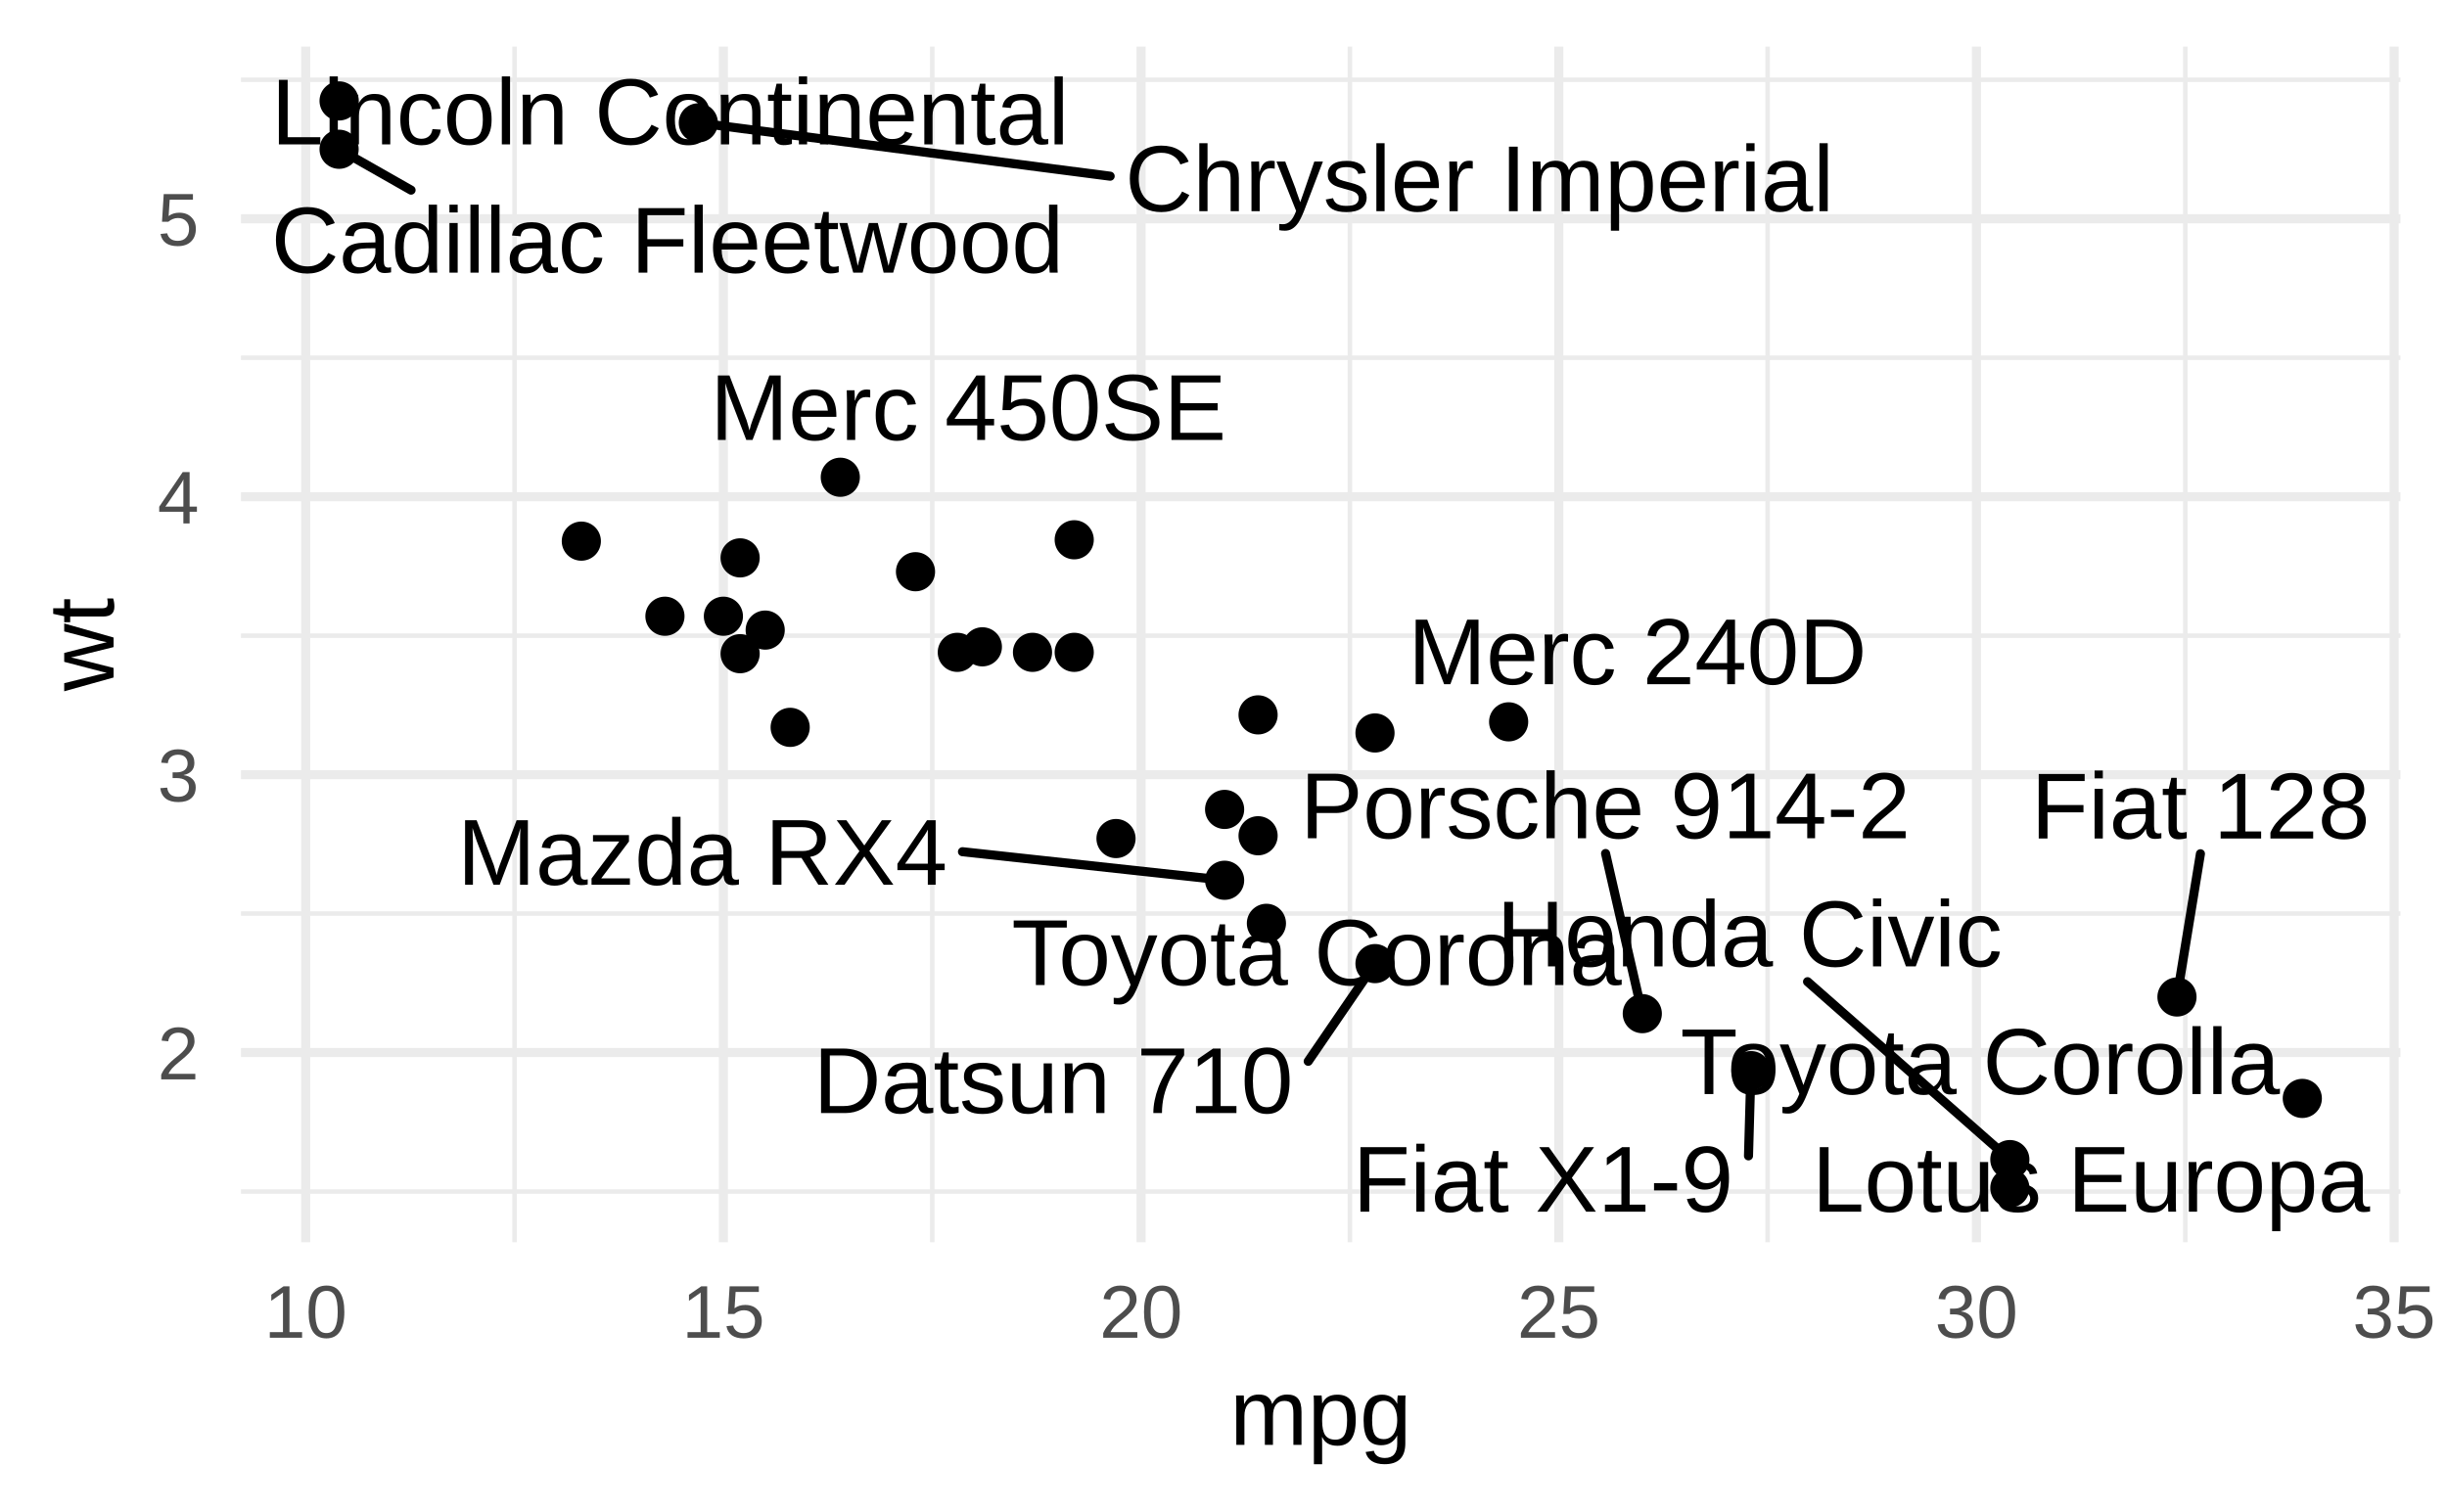
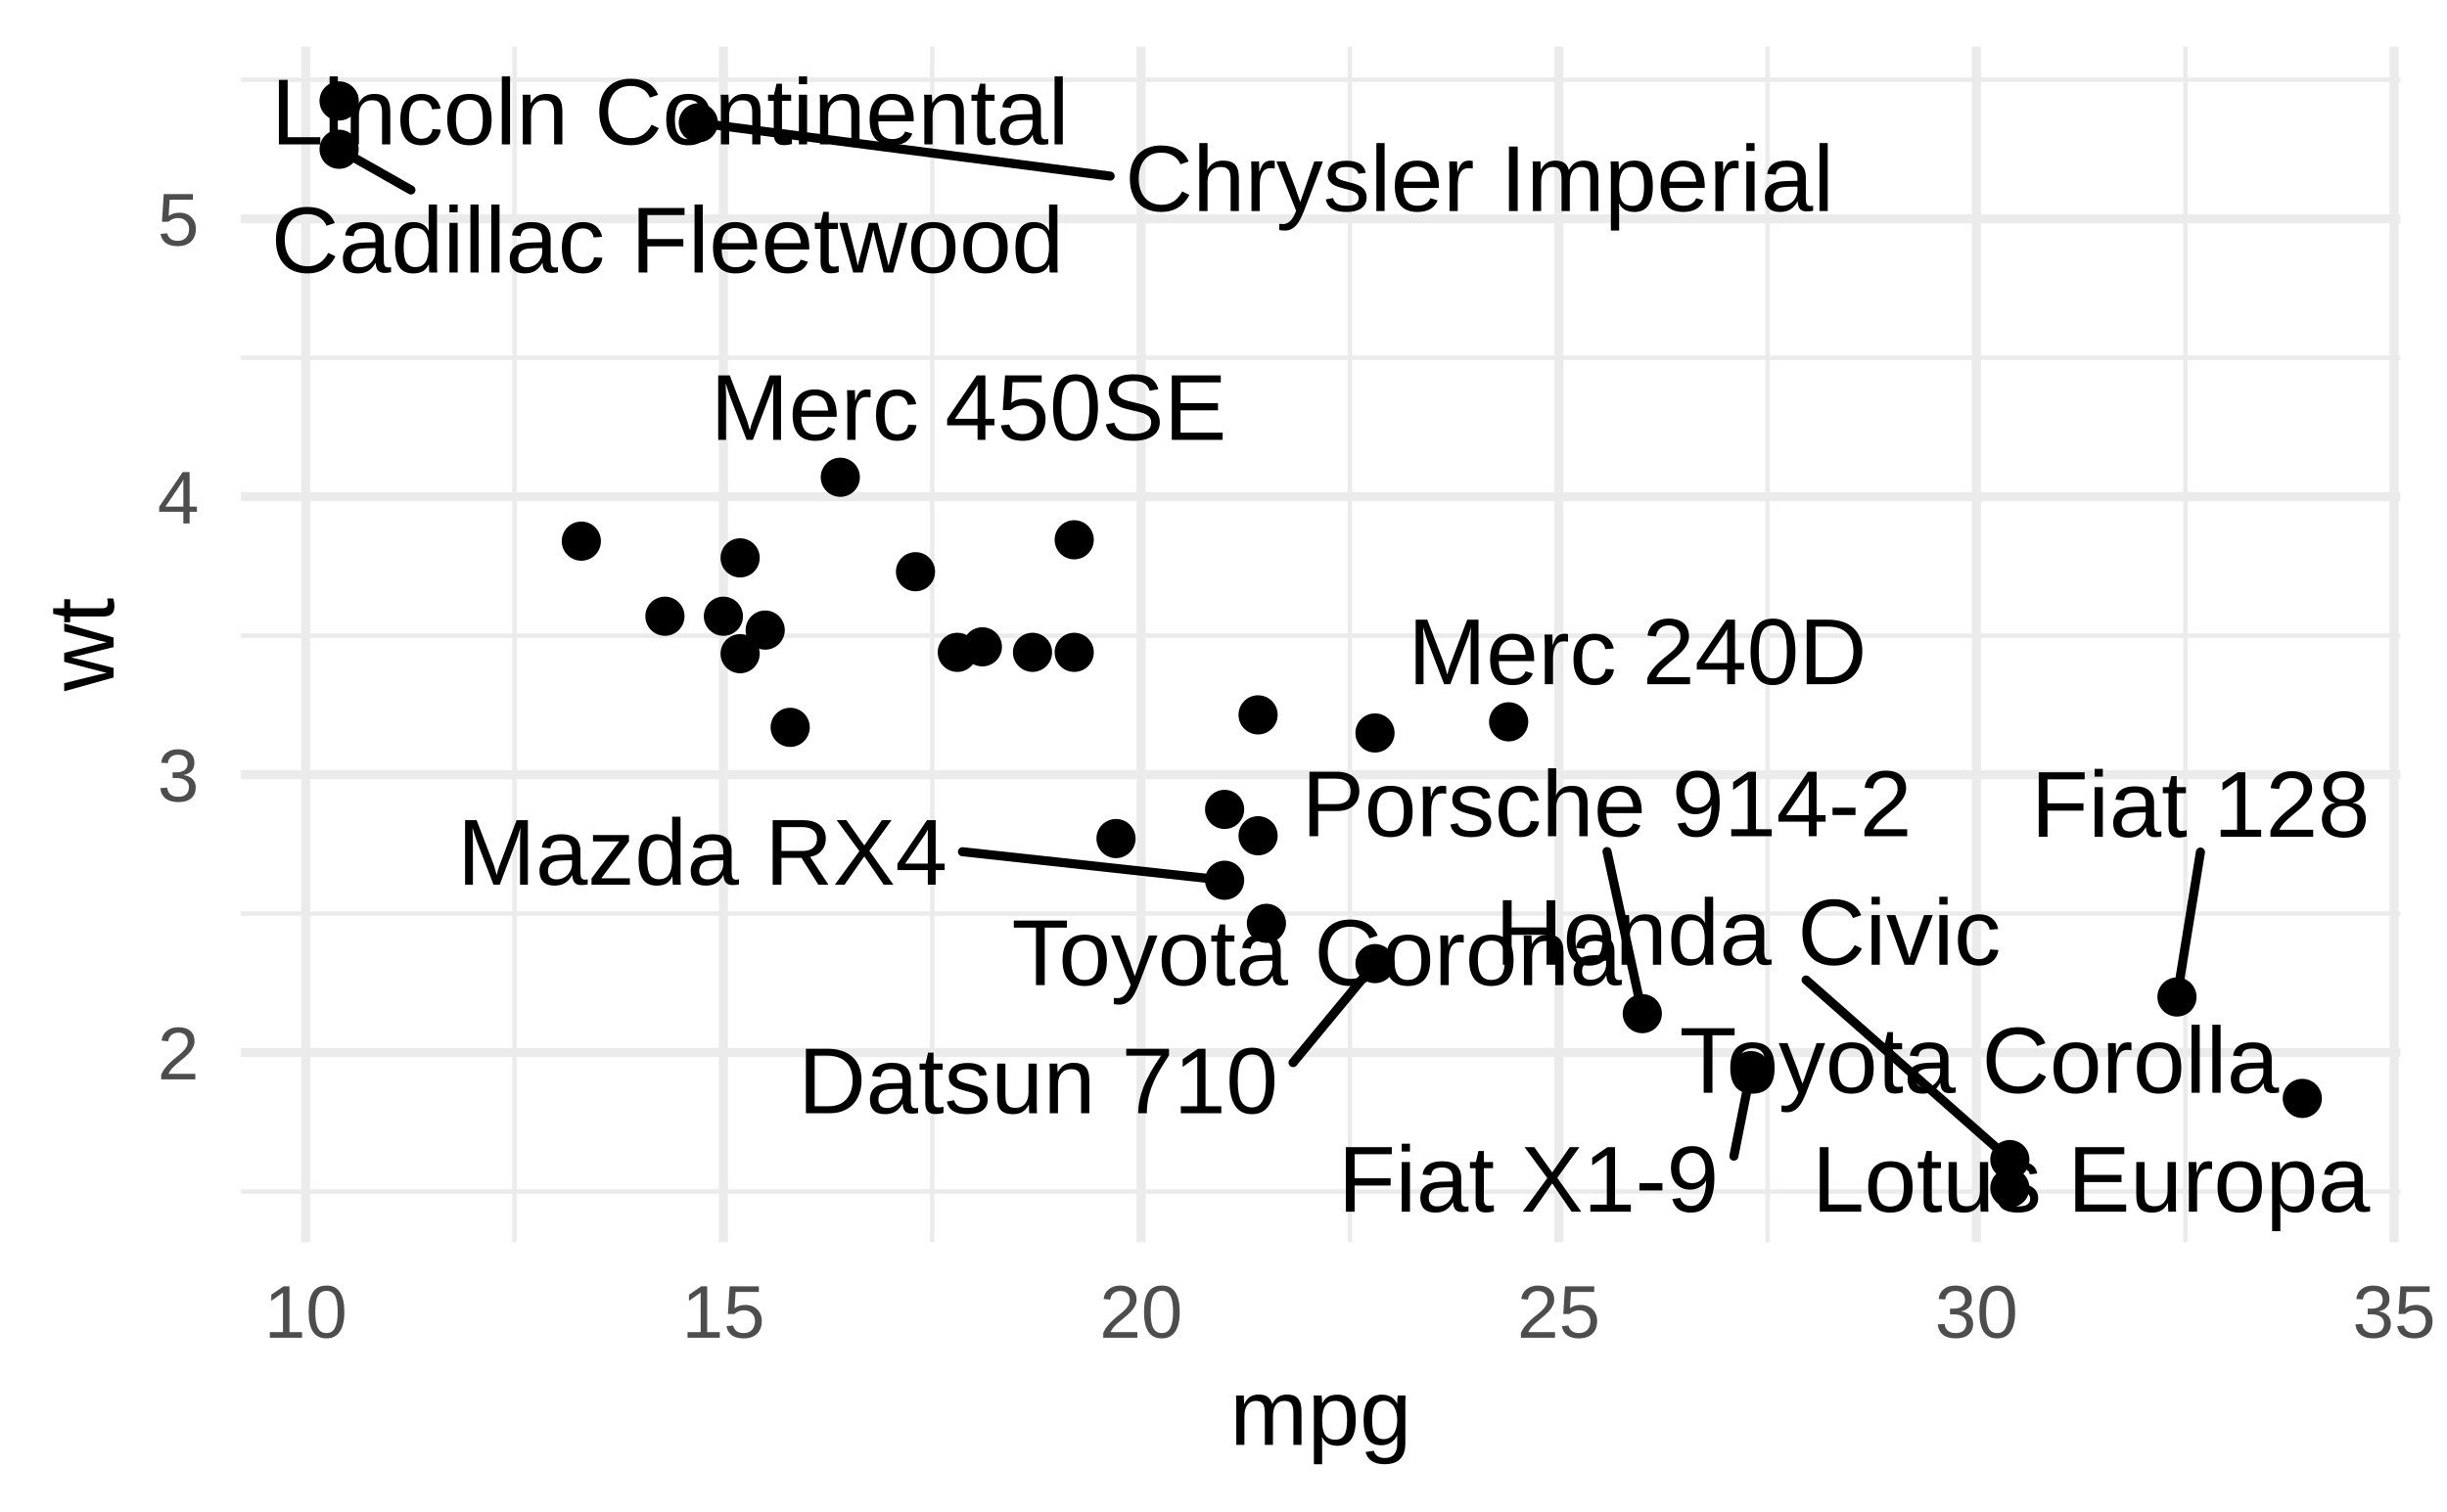
<svg xmlns="http://www.w3.org/2000/svg" class="svglite" width="288.00pt" height="177.98pt" viewBox="0 0 288.00 177.98">
  <defs>
    <style type="text/css">
    .svglite line, .svglite polyline, .svglite polygon, .svglite path, .svglite rect, .svglite circle {
      fill: none;
      stroke: #000000;
      stroke-linecap: round;
      stroke-linejoin: round;
      stroke-miterlimit: 10.00;
    }
    .svglite text {
      white-space: pre;
    }
  </style>
  </defs>
  <rect width="100%" height="100%" style="stroke: none; fill: #FFFFFF;" />
  <defs>
    <clipPath id="cpMC4wMHwyODguMDB8MC4wMHwxNzcuOTg=">
      <rect x="0.00" y="0.00" width="288.00" height="177.98" />
    </clipPath>
  </defs>
  <g clip-path="url(#cpMC4wMHwyODguMDB8MC4wMHwxNzcuOTg=)">
</g>
  <defs>
    <clipPath id="cpMjguMzZ8MjgyLjUyfDUuNDh8MTQ2LjIz">
      <rect x="28.36" y="5.48" width="254.16" height="140.76" />
    </clipPath>
  </defs>
  <g clip-path="url(#cpMjguMzZ8MjgyLjUyfDUuNDh8MTQ2LjIz)">
    <polyline points="28.36,140.26 282.52,140.26 " style="stroke-width: 0.53; stroke: #EBEBEB; stroke-linecap: butt;" />
    <polyline points="28.36,107.54 282.52,107.54 " style="stroke-width: 0.53; stroke: #EBEBEB; stroke-linecap: butt;" />
    <polyline points="28.36,74.83 282.52,74.83 " style="stroke-width: 0.53; stroke: #EBEBEB; stroke-linecap: butt;" />
    <polyline points="28.36,42.11 282.52,42.11 " style="stroke-width: 0.53; stroke: #EBEBEB; stroke-linecap: butt;" />
    <polyline points="28.36,9.39 282.52,9.39 " style="stroke-width: 0.53; stroke: #EBEBEB; stroke-linecap: butt;" />
    <polyline points="60.56,146.23 60.56,5.48 " style="stroke-width: 0.53; stroke: #EBEBEB; stroke-linecap: butt;" />
    <polyline points="109.72,146.23 109.72,5.48 " style="stroke-width: 0.53; stroke: #EBEBEB; stroke-linecap: butt;" />
    <polyline points="158.88,146.23 158.88,5.48 " style="stroke-width: 0.53; stroke: #EBEBEB; stroke-linecap: butt;" />
    <polyline points="208.04,146.23 208.04,5.48 " style="stroke-width: 0.53; stroke: #EBEBEB; stroke-linecap: butt;" />
    <polyline points="257.20,146.23 257.20,5.48 " style="stroke-width: 0.53; stroke: #EBEBEB; stroke-linecap: butt;" />
    <polyline points="28.36,123.90 282.52,123.90 " style="stroke-width: 1.07; stroke: #EBEBEB; stroke-linecap: butt;" />
    <polyline points="28.36,91.19 282.52,91.19 " style="stroke-width: 1.07; stroke: #EBEBEB; stroke-linecap: butt;" />
    <polyline points="28.36,58.47 282.52,58.47 " style="stroke-width: 1.07; stroke: #EBEBEB; stroke-linecap: butt;" />
    <polyline points="28.36,25.75 282.52,25.75 " style="stroke-width: 1.07; stroke: #EBEBEB; stroke-linecap: butt;" />
    <polyline points="35.98,146.23 35.98,5.48 " style="stroke-width: 1.07; stroke: #EBEBEB; stroke-linecap: butt;" />
    <polyline points="85.14,146.23 85.14,5.48 " style="stroke-width: 1.07; stroke: #EBEBEB; stroke-linecap: butt;" />
    <polyline points="134.30,146.23 134.30,5.48 " style="stroke-width: 1.07; stroke: #EBEBEB; stroke-linecap: butt;" />
    <polyline points="183.46,146.23 183.46,5.48 " style="stroke-width: 1.07; stroke: #EBEBEB; stroke-linecap: butt;" />
    <polyline points="232.62,146.23 232.62,5.48 " style="stroke-width: 1.07; stroke: #EBEBEB; stroke-linecap: butt;" />
    <polyline points="281.78,146.23 281.78,5.48 " style="stroke-width: 1.07; stroke: #EBEBEB; stroke-linecap: butt;" />
    <circle cx="144.13" cy="103.62" r="1.95" style="stroke-width: 0.71; fill: #000000;" />
    <circle cx="144.13" cy="95.28" r="1.95" style="stroke-width: 0.71; fill: #000000;" />
    <circle cx="161.83" cy="113.43" r="1.95" style="stroke-width: 0.71; fill: #000000;" />
    <circle cx="148.07" cy="84.15" r="1.95" style="stroke-width: 0.71; fill: #000000;" />
    <circle cx="121.52" cy="76.79" r="1.95" style="stroke-width: 0.71; fill: #000000;" />
    <circle cx="115.62" cy="76.14" r="1.95" style="stroke-width: 0.71; fill: #000000;" />
    <circle cx="78.26" cy="72.54" r="1.95" style="stroke-width: 0.71; fill: #000000;" />
    <circle cx="177.56" cy="84.97" r="1.95" style="stroke-width: 0.71; fill: #000000;" />
    <circle cx="161.83" cy="86.28" r="1.95" style="stroke-width: 0.71; fill: #000000;" />
    <circle cx="126.43" cy="76.79" r="1.95" style="stroke-width: 0.71; fill: #000000;" />
    <circle cx="112.67" cy="76.79" r="1.95" style="stroke-width: 0.71; fill: #000000;" />
    <circle cx="98.90" cy="56.18" r="1.95" style="stroke-width: 0.71; fill: #000000;" />
    <circle cx="107.75" cy="67.30" r="1.95" style="stroke-width: 0.71; fill: #000000;" />
    <circle cx="87.11" cy="65.67" r="1.95" style="stroke-width: 0.71; fill: #000000;" />
    <circle cx="39.91" cy="17.57" r="1.95" style="stroke-width: 0.71; fill: #000000;" />
    <circle cx="39.91" cy="11.88" r="1.95" style="stroke-width: 0.71; fill: #000000;" />
    <circle cx="82.19" cy="14.46" r="1.95" style="stroke-width: 0.71; fill: #000000;" />
    <circle cx="256.22" cy="117.36" r="1.95" style="stroke-width: 0.71; fill: #000000;" />
    <circle cx="236.55" cy="136.50" r="1.95" style="stroke-width: 0.71; fill: #000000;" />
    <circle cx="270.97" cy="129.30" r="1.95" style="stroke-width: 0.71; fill: #000000;" />
    <circle cx="149.05" cy="108.69" r="1.95" style="stroke-width: 0.71; fill: #000000;" />
    <circle cx="90.06" cy="74.17" r="1.95" style="stroke-width: 0.71; fill: #000000;" />
    <circle cx="87.11" cy="76.95" r="1.95" style="stroke-width: 0.71; fill: #000000;" />
    <circle cx="68.42" cy="63.70" r="1.95" style="stroke-width: 0.71; fill: #000000;" />
    <circle cx="126.43" cy="63.54" r="1.95" style="stroke-width: 0.71; fill: #000000;" />
    <circle cx="206.08" cy="126.03" r="1.95" style="stroke-width: 0.71; fill: #000000;" />
    <circle cx="193.29" cy="119.32" r="1.95" style="stroke-width: 0.71; fill: #000000;" />
    <circle cx="236.55" cy="139.84" r="1.95" style="stroke-width: 0.71; fill: #000000;" />
    <circle cx="93.00" cy="85.62" r="1.95" style="stroke-width: 0.71; fill: #000000;" />
    <circle cx="131.35" cy="98.71" r="1.95" style="stroke-width: 0.71; fill: #000000;" />
    <circle cx="85.14" cy="72.54" r="1.95" style="stroke-width: 0.71; fill: #000000;" />
    <circle cx="148.07" cy="98.38" r="1.95" style="stroke-width: 0.71; fill: #000000;" />
    <line x1="113.28" y1="100.26" x2="142.69" y2="103.46" style="stroke-width: 1.07;" />
-     <line x1="153.97" y1="124.93" x2="161.31" y2="114.20" style="stroke-width: 1.07;" />
-     <line x1="48.38" y1="22.38" x2="40.94" y2="18.15" style="stroke-width: 1.07;" />
-     <line x1="130.66" y1="20.74" x2="83.62" y2="14.65" style="stroke-width: 1.07;" />
-     <line x1="258.98" y1="100.50" x2="256.35" y2="116.55" style="stroke-width: 1.07;" />
-     <line x1="212.74" y1="115.56" x2="235.77" y2="135.81" style="stroke-width: 1.07;" />
-     <line x1="205.79" y1="136.06" x2="206.05" y2="126.85" style="stroke-width: 1.07;" />
-     <line x1="188.97" y1="100.47" x2="193.11" y2="118.51" style="stroke-width: 1.07;" />
-     <text x="82.67" y="104.15" text-anchor="middle" style="font-size: 11.04px; font-family: &quot;Arial&quot;;" textLength="57.63px" lengthAdjust="spacingAndGlyphs">Mazda RX4</text>
-     <text x="123.96" y="131.02" text-anchor="middle" style="font-size: 11.04px; font-family: &quot;Arial&quot;;" textLength="56.42px" lengthAdjust="spacingAndGlyphs">Datsun 710</text>
+     <line x1="152.19" y1="125.08" x2="161.22" y2="114.17" style="stroke-width: 1.07;" />
+     <line x1="48.36" y1="22.36" x2="40.94" y2="18.15" style="stroke-width: 1.07;" />
+     <line x1="130.66" y1="20.73" x2="83.62" y2="14.65" style="stroke-width: 1.07;" />
+     <line x1="258.98" y1="100.30" x2="256.35" y2="116.55" style="stroke-width: 1.07;" />
+     <line x1="212.57" y1="115.36" x2="235.77" y2="135.81" style="stroke-width: 1.07;" />
+     <line x1="204.07" y1="136.09" x2="205.91" y2="126.84" style="stroke-width: 1.07;" />
+     <line x1="189.14" y1="100.24" x2="193.12" y2="118.51" style="stroke-width: 1.07;" />
+     <text x="82.67" y="104.14" text-anchor="middle" style="font-size: 11.04px; font-family: &quot;Arial&quot;;" textLength="57.63px" lengthAdjust="spacingAndGlyphs">Mazda RX4</text>
+     <text x="122.18" y="131.05" text-anchor="middle" style="font-size: 11.04px; font-family: &quot;Arial&quot;;" textLength="56.42px" lengthAdjust="spacingAndGlyphs">Datsun 710</text>
    <text x="192.71" y="80.54" text-anchor="middle" style="font-size: 11.04px; font-family: &quot;Arial&quot;;" textLength="53.94px" lengthAdjust="spacingAndGlyphs">Merc 240D</text>
-     <text x="113.96" y="51.79" text-anchor="middle" style="font-size: 11.04px; font-family: &quot;Arial&quot;;" textLength="60.70px" lengthAdjust="spacingAndGlyphs">Merc 450SE</text>
-     <text x="78.55" y="32.09" text-anchor="middle" style="font-size: 11.04px; font-family: &quot;Arial&quot;;" textLength="93.18px" lengthAdjust="spacingAndGlyphs">Cadillac Fleetwood</text>
+     <text x="114.00" y="51.78" text-anchor="middle" style="font-size: 11.04px; font-family: &quot;Arial&quot;;" textLength="60.70px" lengthAdjust="spacingAndGlyphs">Merc 450SE</text>
+     <text x="78.55" y="32.08" text-anchor="middle" style="font-size: 11.04px; font-family: &quot;Arial&quot;;" textLength="93.18px" lengthAdjust="spacingAndGlyphs">Cadillac Fleetwood</text>
    <text x="78.87" y="16.99" text-anchor="middle" style="font-size: 11.04px; font-family: &quot;Arial&quot;;" textLength="93.82px" lengthAdjust="spacingAndGlyphs">Lincoln Continental</text>
-     <text x="174.13" y="24.86" text-anchor="middle" style="font-size: 11.04px; font-family: &quot;Arial&quot;;" textLength="83.35px" lengthAdjust="spacingAndGlyphs">Chrysler Imperial</text>
-     <text x="258.99" y="98.70" text-anchor="middle" style="font-size: 11.04px; font-family: &quot;Arial&quot;;" textLength="39.86px" lengthAdjust="spacingAndGlyphs">Fiat 128</text>
-     <text x="205.90" y="113.76" text-anchor="middle" style="font-size: 11.04px; font-family: &quot;Arial&quot;;" textLength="59.46px" lengthAdjust="spacingAndGlyphs">Honda Civic</text>
-     <text x="233.05" y="128.79" text-anchor="middle" style="font-size: 11.04px; font-family: &quot;Arial&quot;;" textLength="71.73px" lengthAdjust="spacingAndGlyphs">Toyota Corolla</text>
-     <text x="154.96" y="115.95" text-anchor="middle" style="font-size: 11.04px; font-family: &quot;Arial&quot;;" textLength="72.96px" lengthAdjust="spacingAndGlyphs">Toyota Corona</text>
-     <text x="181.61" y="142.63" text-anchor="middle" style="font-size: 11.04px; font-family: &quot;Arial&quot;;" textLength="44.76px" lengthAdjust="spacingAndGlyphs">Fiat X1-9</text>
-     <text x="188.93" y="98.67" text-anchor="middle" style="font-size: 11.04px; font-family: &quot;Arial&quot;;" textLength="71.74px" lengthAdjust="spacingAndGlyphs">Porsche 914-2</text>
+     <text x="174.13" y="24.84" text-anchor="middle" style="font-size: 11.04px; font-family: &quot;Arial&quot;;" textLength="83.35px" lengthAdjust="spacingAndGlyphs">Chrysler Imperial</text>
+     <text x="258.99" y="98.50" text-anchor="middle" style="font-size: 11.04px; font-family: &quot;Arial&quot;;" textLength="39.86px" lengthAdjust="spacingAndGlyphs">Fiat 128</text>
+     <text x="205.73" y="113.56" text-anchor="middle" style="font-size: 11.04px; font-family: &quot;Arial&quot;;" textLength="59.46px" lengthAdjust="spacingAndGlyphs">Honda Civic</text>
+     <text x="232.94" y="128.63" text-anchor="middle" style="font-size: 11.04px; font-family: &quot;Arial&quot;;" textLength="71.73px" lengthAdjust="spacingAndGlyphs">Toyota Corolla</text>
+     <text x="154.97" y="115.96" text-anchor="middle" style="font-size: 11.04px; font-family: &quot;Arial&quot;;" textLength="72.96px" lengthAdjust="spacingAndGlyphs">Toyota Corona</text>
+     <text x="179.89" y="142.63" text-anchor="middle" style="font-size: 11.04px; font-family: &quot;Arial&quot;;" textLength="44.76px" lengthAdjust="spacingAndGlyphs">Fiat X1-9</text>
+     <text x="189.11" y="98.44" text-anchor="middle" style="font-size: 11.04px; font-family: &quot;Arial&quot;;" textLength="71.74px" lengthAdjust="spacingAndGlyphs">Porsche 914-2</text>
    <text x="246.11" y="142.63" text-anchor="middle" style="font-size: 11.04px; font-family: &quot;Arial&quot;;" textLength="65.62px" lengthAdjust="spacingAndGlyphs">Lotus Europa</text>
  </g>
  <g clip-path="url(#cpMC4wMHwyODguMDB8MC4wMHwxNzcuOTg=)">
    <text x="23.43" y="127.06" text-anchor="end" style="font-size: 8.80px;fill: #4D4D4D; font-family: &quot;Arial&quot;;" textLength="4.90px" lengthAdjust="spacingAndGlyphs">2</text>
    <text x="23.43" y="94.34" text-anchor="end" style="font-size: 8.80px;fill: #4D4D4D; font-family: &quot;Arial&quot;;" textLength="4.90px" lengthAdjust="spacingAndGlyphs">3</text>
    <text x="23.43" y="61.62" text-anchor="end" style="font-size: 8.80px;fill: #4D4D4D; font-family: &quot;Arial&quot;;" textLength="4.90px" lengthAdjust="spacingAndGlyphs">4</text>
    <text x="23.43" y="28.90" text-anchor="end" style="font-size: 8.80px;fill: #4D4D4D; font-family: &quot;Arial&quot;;" textLength="4.90px" lengthAdjust="spacingAndGlyphs">5</text>
    <text x="35.98" y="157.47" text-anchor="middle" style="font-size: 8.80px;fill: #4D4D4D; font-family: &quot;Arial&quot;;" textLength="9.79px" lengthAdjust="spacingAndGlyphs">10</text>
    <text x="85.14" y="157.47" text-anchor="middle" style="font-size: 8.80px;fill: #4D4D4D; font-family: &quot;Arial&quot;;" textLength="9.79px" lengthAdjust="spacingAndGlyphs">15</text>
    <text x="134.30" y="157.47" text-anchor="middle" style="font-size: 8.80px;fill: #4D4D4D; font-family: &quot;Arial&quot;;" textLength="9.79px" lengthAdjust="spacingAndGlyphs">20</text>
    <text x="183.46" y="157.47" text-anchor="middle" style="font-size: 8.80px;fill: #4D4D4D; font-family: &quot;Arial&quot;;" textLength="9.79px" lengthAdjust="spacingAndGlyphs">25</text>
    <text x="232.62" y="157.47" text-anchor="middle" style="font-size: 8.80px;fill: #4D4D4D; font-family: &quot;Arial&quot;;" textLength="9.79px" lengthAdjust="spacingAndGlyphs">30</text>
    <text x="281.78" y="157.47" text-anchor="middle" style="font-size: 8.80px;fill: #4D4D4D; font-family: &quot;Arial&quot;;" textLength="9.79px" lengthAdjust="spacingAndGlyphs">35</text>
    <text x="155.44" y="170.08" text-anchor="middle" style="font-size: 11.00px; font-family: &quot;Arial&quot;;" textLength="21.41px" lengthAdjust="spacingAndGlyphs">mpg</text>
    <text transform="translate(13.37,75.86) rotate(-90)" text-anchor="middle" style="font-size: 11.00px; font-family: &quot;Arial&quot;;" textLength="10.99px" lengthAdjust="spacingAndGlyphs">wt</text>
  </g>
</svg>
